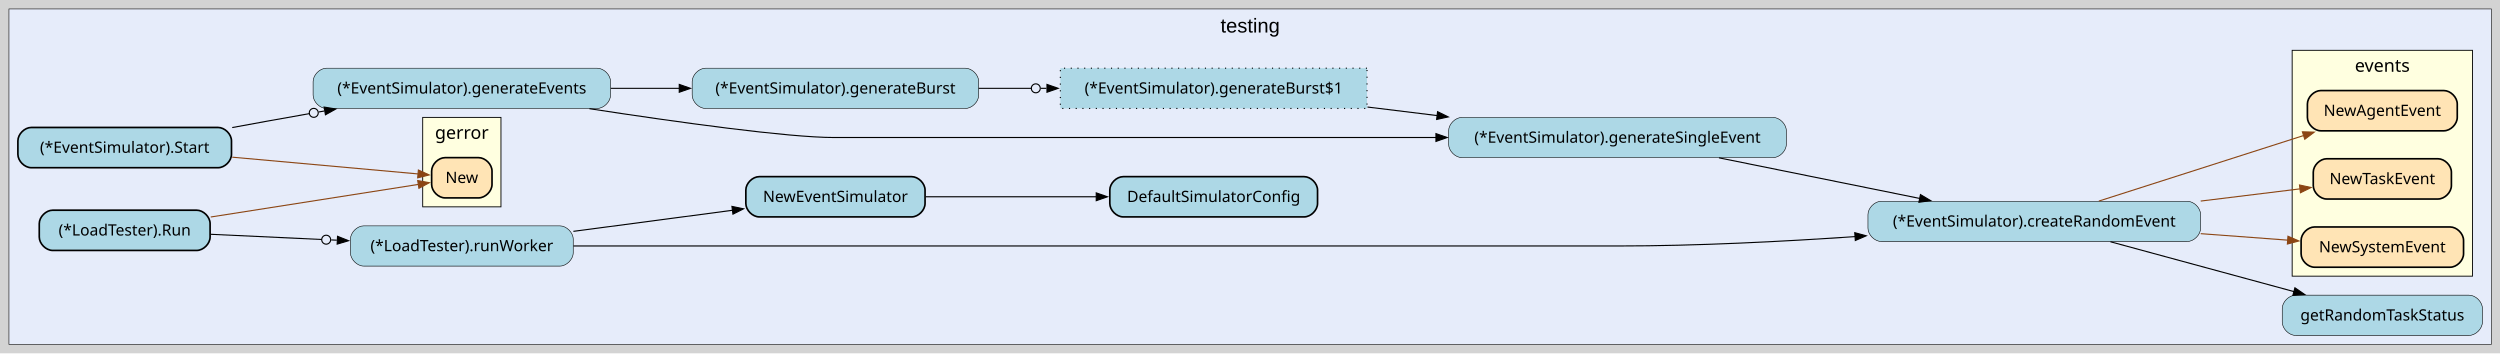
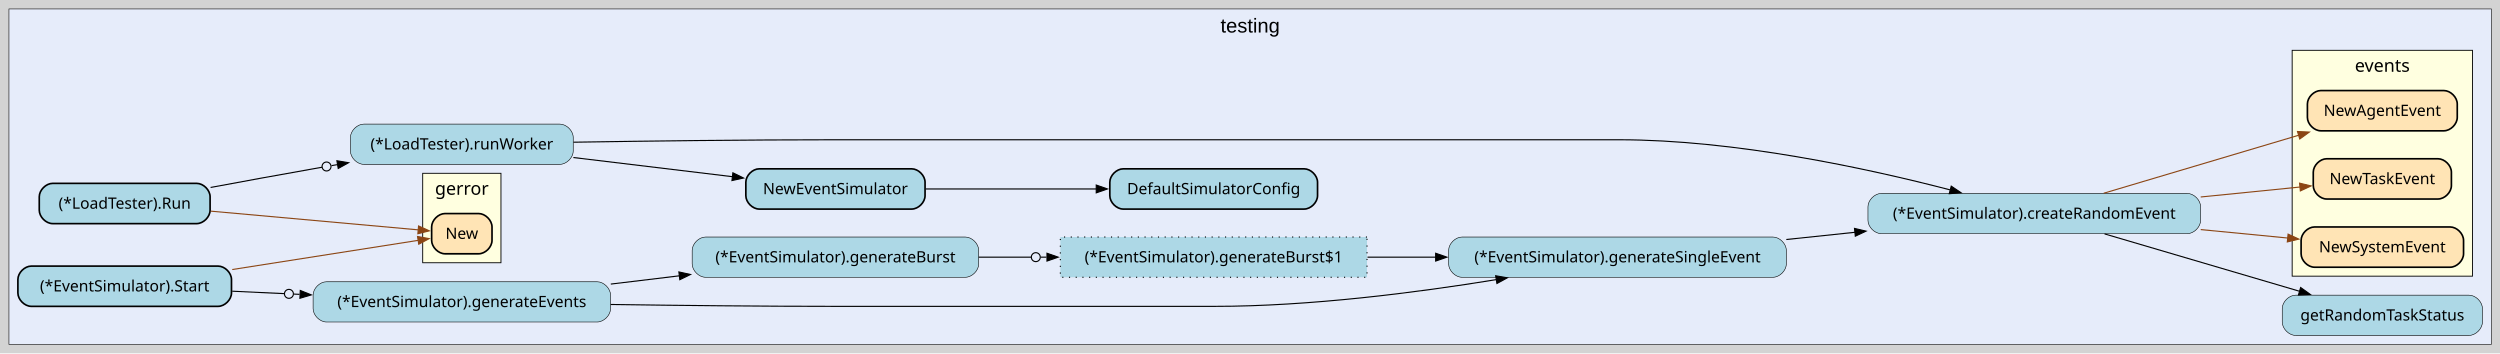
<svg xmlns="http://www.w3.org/2000/svg" xmlns:xlink="http://www.w3.org/1999/xlink" width="2236pt" height="316pt" viewBox="0.00 0.00 2236.00 316.00">
  <g id="graph0" class="graph" transform="scale(1 1) rotate(0) translate(0 316)">
    <polygon fill="lightgray" stroke="none" points="0,0 0,-316 2236.28,-316 2236.28,0 0,0" />
    <g id="clust1" class="cluster">
      <polygon fill="#e6ecfa" stroke="black" stroke-width="0.5" points="8,-8 8,-308 2228.28,-308 2228.28,-8 8,-8" />
      <text xml:space="preserve" text-anchor="middle" x="1118.14" y="-286.9" font-family="Arial" font-size="18.00">testing</text>
    </g>
    <g id="clust2" class="cluster">
      <g id="a_clust2">
        <a xlink:href="/?f=github.com/guild-framework/guild-core/pkg/events" xlink:title="package: github.com/guild-framework/guild-core/pkg/events">
          <polygon fill="lightyellow" stroke="black" stroke-width="0.8" points="2050.11,-69 2050.11,-271 2211.4,-271 2211.4,-69 2050.11,-69" />
          <text xml:space="preserve" text-anchor="middle" x="2130.76" y="-251.8" font-family="Tahoma bold" font-size="16.00">events</text>
        </a>
      </g>
    </g>
    <g id="clust3" class="cluster">
      <g id="a_clust3">
        <a xlink:href="/?f=github.com/guild-framework/guild-core/pkg/gerror" xlink:title="package: github.com/guild-framework/guild-core/pkg/gerror">
-           <polygon fill="lightyellow" stroke="black" stroke-width="0.8" points="378.06,-131 378.06,-211 448.06,-211 448.06,-131 378.06,-131" />
-           <text xml:space="preserve" text-anchor="middle" x="413.06" y="-191.8" font-family="Tahoma bold" font-size="16.00">gerror</text>
+           <polygon fill="lightyellow" stroke="black" stroke-width="0.8" points="378.06,-81 378.06,-161 448.06,-161 448.06,-81 378.06,-81" />
+           <text xml:space="preserve" text-anchor="middle" x="413.06" y="-141.8" font-family="Tahoma bold" font-size="16.00">gerror</text>
        </a>
      </g>
    </g>
    <g id="node1" class="node">
      <g id="a_node1">
-         <a xlink:title="(*github.com/guild-framework/guild-core/pkg/eventbus/testing.EventSimulator).createRandomEvent | defined in simulator.go:168&#10;at simulator.go:187: calling [github.com/guild-framework/guild-core/pkg/events.NewAgentEvent]&#10;at simulator.go:178: calling [github.com/guild-framework/guild-core/pkg/eventbus/testing.getRandomTaskStatus]&#10;at simulator.go:193: calling [github.com/guild-framework/guild-core/pkg/events.NewSystemEvent]&#10;at simulator.go:180: calling [github.com/guild-framework/guild-core/pkg/events.NewTaskEvent]">
-           <path fill="lightblue" stroke="black" stroke-width="0.5" d="M1956.24,-136C1956.24,-136 1682.7,-136 1682.7,-136 1676.7,-136 1670.7,-130 1670.7,-124 1670.7,-124 1670.7,-112 1670.7,-112 1670.7,-106 1676.7,-100 1682.7,-100 1682.7,-100 1956.24,-100 1956.24,-100 1962.24,-100 1968.24,-106 1968.24,-112 1968.24,-112 1968.24,-124 1968.24,-124 1968.24,-130 1962.24,-136 1956.24,-136" />
-           <text xml:space="preserve" text-anchor="middle" x="1819.47" y="-113.33" font-family="Verdana" font-size="14.00">(*EventSimulator).createRandomEvent</text>
+         <a xlink:title="github.com/guild-framework/guild-core/pkg/eventbus/testing.NewEventSimulator | defined in simulator.go:75&#10;at simulator.go:77: calling [github.com/guild-framework/guild-core/pkg/eventbus/testing.DefaultSimulatorConfig]">
+           <path fill="lightblue" stroke="black" stroke-width="1.5" d="M815.37,-165C815.37,-165 679.08,-165 679.08,-165 673.08,-165 667.08,-159 667.08,-153 667.08,-153 667.08,-141 667.08,-141 667.08,-135 673.08,-129 679.08,-129 679.08,-129 815.37,-129 815.37,-129 821.37,-129 827.37,-135 827.37,-141 827.37,-141 827.37,-153 827.37,-153 827.37,-159 821.37,-165 815.37,-165" />
+           <text xml:space="preserve" text-anchor="middle" x="747.22" y="-142.32" font-family="Verdana" font-size="14.00">NewEventSimulator</text>
        </a>
      </g>
    </g>
    <g id="node2" class="node">
      <g id="a_node2">
+         <a xlink:title="github.com/guild-framework/guild-core/pkg/eventbus/testing.DefaultSimulatorConfig | defined in simulator.go:51">
+           <path fill="lightblue" stroke="black" stroke-width="1.5" d="M1166.41,-165C1166.41,-165 1004.62,-165 1004.62,-165 998.62,-165 992.62,-159 992.62,-153 992.62,-153 992.62,-141 992.62,-141 992.62,-135 998.62,-129 1004.62,-129 1004.62,-129 1166.41,-129 1166.41,-129 1172.41,-129 1178.41,-135 1178.41,-141 1178.41,-141 1178.41,-153 1178.41,-153 1178.41,-159 1172.41,-165 1166.41,-165" />
+           <text xml:space="preserve" text-anchor="middle" x="1085.51" y="-142.32" font-family="Verdana" font-size="14.00">DefaultSimulatorConfig</text>
+         </a>
+       </g>
+     </g>
+     <g id="edge12" class="edge">
+       <g id="a_edge12">
+         <a xlink:title="at simulator.go:77: calling [github.com/guild-framework/guild-core/pkg/eventbus/testing.DefaultSimulatorConfig]">
+           <path fill="none" stroke="black" d="M827.92,-147C873.6,-147 931.45,-147 980.66,-147" />
+           <polygon fill="black" stroke="black" points="980.48,-150.5 990.48,-147 980.48,-143.5 980.48,-150.5" />
+         </a>
+       </g>
+     </g>
+     <g id="node3" class="node">
+       <g id="a_node3">
+         <a xlink:title="(*github.com/guild-framework/guild-core/pkg/eventbus/testing.LoadTester).runWorker | defined in simulator.go:263&#10;at simulator.go:266: calling [github.com/guild-framework/guild-core/pkg/eventbus/testing.NewEventSimulator]&#10;at simulator.go:273: calling [(*github.com/guild-framework/guild-core/pkg/eventbus/testing.EventSimulator).createRandomEvent]">
+           <path fill="lightblue" stroke="black" stroke-width="0.5" d="M500.7,-205C500.7,-205 325.41,-205 325.41,-205 319.41,-205 313.41,-199 313.41,-193 313.41,-193 313.41,-181 313.41,-181 313.41,-175 319.41,-169 325.41,-169 325.41,-169 500.7,-169 500.7,-169 506.7,-169 512.7,-175 512.7,-181 512.7,-181 512.7,-193 512.7,-193 512.7,-199 506.7,-205 500.7,-205" />
+           <text xml:space="preserve" text-anchor="middle" x="413.06" y="-182.32" font-family="Verdana" font-size="14.00">(*LoadTester).runWorker</text>
+         </a>
+       </g>
+     </g>
+     <g id="edge1" class="edge">
+       <g id="a_edge1">
+         <a xlink:title="at simulator.go:266: calling [github.com/guild-framework/guild-core/pkg/eventbus/testing.NewEventSimulator]">
+           <path fill="none" stroke="black" d="M512.82,-175.11C557.95,-169.67 611.05,-163.28 655.2,-157.96" />
+           <polygon fill="black" stroke="black" points="655.5,-161.45 665.01,-156.78 654.66,-154.5 655.5,-161.45" />
+         </a>
+       </g>
+     </g>
+     <g id="node4" class="node">
+       <g id="a_node4">
+         <a xlink:title="(*github.com/guild-framework/guild-core/pkg/eventbus/testing.EventSimulator).createRandomEvent | defined in simulator.go:168&#10;at simulator.go:187: calling [github.com/guild-framework/guild-core/pkg/events.NewAgentEvent]&#10;at simulator.go:193: calling [github.com/guild-framework/guild-core/pkg/events.NewSystemEvent]&#10;at simulator.go:178: calling [github.com/guild-framework/guild-core/pkg/eventbus/testing.getRandomTaskStatus]&#10;at simulator.go:180: calling [github.com/guild-framework/guild-core/pkg/events.NewTaskEvent]">
+           <path fill="lightblue" stroke="black" stroke-width="0.5" d="M1956.24,-143C1956.24,-143 1682.7,-143 1682.7,-143 1676.7,-143 1670.7,-137 1670.7,-131 1670.7,-131 1670.7,-119 1670.7,-119 1670.7,-113 1676.7,-107 1682.7,-107 1682.7,-107 1956.24,-107 1956.24,-107 1962.24,-107 1968.24,-113 1968.24,-119 1968.24,-119 1968.24,-131 1968.24,-131 1968.24,-137 1962.24,-143 1956.24,-143" />
+           <text xml:space="preserve" text-anchor="middle" x="1819.47" y="-120.33" font-family="Verdana" font-size="14.00">(*EventSimulator).createRandomEvent</text>
+         </a>
+       </g>
+     </g>
+     <g id="edge9" class="edge">
+       <g id="a_edge9">
+         <a xlink:title="at simulator.go:273: calling [(*github.com/guild-framework/guild-core/pkg/eventbus/testing.EventSimulator).createRandomEvent]">
+           <path fill="none" stroke="black" d="M512.89,-188.81C578.95,-189.87 667.79,-191 746.22,-191 746.22,-191 746.22,-191 1447.68,-191 1551.85,-191 1669.98,-165.44 1744.34,-146.13" />
+           <polygon fill="black" stroke="black" points="1745.19,-149.52 1753.97,-143.59 1743.41,-142.75 1745.19,-149.52" />
+         </a>
+       </g>
+     </g>
+     <g id="node5" class="node">
+       <g id="a_node5">
        <a xlink:title="github.com/guild-framework/guild-core/pkg/eventbus/testing.getRandomTaskStatus | defined in simulator.go:198">
          <path fill="lightblue" stroke="black" stroke-width="0.5" d="M2208.28,-52C2208.28,-52 2053.24,-52 2053.24,-52 2047.24,-52 2041.24,-46 2041.24,-40 2041.24,-40 2041.24,-28 2041.24,-28 2041.24,-22 2047.24,-16 2053.24,-16 2053.24,-16 2208.28,-16 2208.28,-16 2214.28,-16 2220.28,-22 2220.28,-28 2220.28,-28 2220.28,-40 2220.28,-40 2220.28,-46 2214.28,-52 2208.28,-52" />
          <text xml:space="preserve" text-anchor="middle" x="2130.76" y="-29.32" font-family="Verdana" font-size="14.00">getRandomTaskStatus</text>
        </a>
      </g>
    </g>
-     <g id="edge12" class="edge">
-       <g id="a_edge12">
+     <g id="edge5" class="edge">
+       <g id="a_edge5">
        <a xlink:title="at simulator.go:178: calling [github.com/guild-framework/guild-core/pkg/eventbus/testing.getRandomTaskStatus]">
-           <path fill="none" stroke="black" d="M1887.58,-99.77C1935.91,-86.65 2001.25,-68.9 2051.88,-55.15" />
-           <polygon fill="black" stroke="black" points="2052.59,-58.59 2061.32,-52.59 2050.75,-51.83 2052.59,-58.59" />
+           <path fill="none" stroke="black" d="M1882.32,-106.8C1932.6,-92.01 2003.64,-71.11 2056.72,-55.49" />
+           <polygon fill="black" stroke="black" points="2057.7,-58.85 2066.3,-52.67 2055.72,-52.13 2057.7,-58.85" />
        </a>
      </g>
    </g>
    <g id="node12" class="node">
      <g id="a_node12">
        <a xlink:title="github.com/guild-framework/guild-core/pkg/events.NewTaskEvent | defined in specialized.go:22">
          <path fill="moccasin" stroke="black" stroke-width="1.5" d="M2180.53,-174C2180.53,-174 2080.99,-174 2080.99,-174 2074.99,-174 2068.99,-168 2068.99,-162 2068.99,-162 2068.99,-150 2068.99,-150 2068.99,-144 2074.99,-138 2080.99,-138 2080.99,-138 2180.53,-138 2180.53,-138 2186.53,-138 2192.53,-144 2192.53,-150 2192.53,-150 2192.53,-162 2192.53,-162 2192.53,-168 2186.53,-174 2180.53,-174" />
          <text xml:space="preserve" text-anchor="middle" x="2130.76" y="-151.32" font-family="Verdana" font-size="14.00">NewTaskEvent</text>
        </a>
      </g>
    </g>
-     <g id="edge16" class="edge">
-       <g id="a_edge16">
+     <g id="edge6" class="edge">
+       <g id="a_edge6">
        <a xlink:title="at simulator.go:180: calling [github.com/guild-framework/guild-core/pkg/events.NewTaskEvent]">
-           <path fill="none" stroke="saddlebrown" d="M1968.32,-136.17C1999.31,-139.97 2030.65,-143.82 2057.38,-147.11" />
-           <polygon fill="saddlebrown" stroke="saddlebrown" points="2056.68,-150.55 2067.03,-148.29 2057.54,-143.6 2056.68,-150.55" />
+           <path fill="none" stroke="saddlebrown" d="M1968.32,-139.82C1999.31,-142.92 2030.65,-146.07 2057.38,-148.75" />
+           <polygon fill="saddlebrown" stroke="saddlebrown" points="2056.73,-152.2 2067.03,-149.71 2057.43,-145.23 2056.73,-152.2" />
        </a>
      </g>
    </g>
    <g id="node13" class="node">
      <g id="a_node13">
        <a xlink:title="github.com/guild-framework/guild-core/pkg/events.NewAgentEvent | defined in specialized.go:59">
          <path fill="moccasin" stroke="black" stroke-width="1.5" d="M2185.78,-235C2185.78,-235 2075.74,-235 2075.74,-235 2069.74,-235 2063.74,-229 2063.74,-223 2063.74,-223 2063.74,-211 2063.74,-211 2063.74,-205 2069.74,-199 2075.74,-199 2075.74,-199 2185.78,-199 2185.78,-199 2191.78,-199 2197.78,-205 2197.78,-211 2197.78,-211 2197.78,-223 2197.78,-223 2197.78,-229 2191.78,-235 2185.78,-235" />
          <text xml:space="preserve" text-anchor="middle" x="2130.76" y="-212.32" font-family="Verdana" font-size="14.00">NewAgentEvent</text>
        </a>
      </g>
    </g>
-     <g id="edge3" class="edge">
-       <g id="a_edge3">
+     <g id="edge2" class="edge">
+       <g id="a_edge2">
        <a xlink:title="at simulator.go:187: calling [github.com/guild-framework/guild-core/pkg/events.NewAgentEvent]">
-           <path fill="none" stroke="saddlebrown" d="M1877.2,-136.16C1928.86,-152.7 2005.3,-177.16 2060.54,-194.84" />
-           <polygon fill="saddlebrown" stroke="saddlebrown" points="2059.26,-198.11 2069.85,-197.82 2061.39,-191.44 2059.26,-198.11" />
+           <path fill="none" stroke="saddlebrown" d="M1881.58,-143.18C1931.73,-158.09 2002.9,-179.27 2056.18,-195.11" />
+           <polygon fill="saddlebrown" stroke="saddlebrown" points="2054.89,-198.38 2065.47,-197.88 2056.89,-191.67 2054.89,-198.38" />
        </a>
      </g>
    </g>
    <g id="node14" class="node">
      <g id="a_node14">
        <a xlink:title="github.com/guild-framework/guild-core/pkg/events.NewSystemEvent | defined in specialized.go:95">
          <path fill="moccasin" stroke="black" stroke-width="1.5" d="M2191.4,-113C2191.4,-113 2070.11,-113 2070.11,-113 2064.11,-113 2058.11,-107 2058.11,-101 2058.11,-101 2058.11,-89 2058.11,-89 2058.11,-83 2064.11,-77 2070.11,-77 2070.11,-77 2191.4,-77 2191.4,-77 2197.4,-77 2203.4,-83 2203.4,-89 2203.4,-89 2203.4,-101 2203.4,-101 2203.4,-107 2197.4,-113 2191.4,-113" />
          <text xml:space="preserve" text-anchor="middle" x="2130.76" y="-90.33" font-family="Verdana" font-size="14.00">NewSystemEvent</text>
        </a>
      </g>
    </g>
-     <g id="edge13" class="edge">
-       <g id="a_edge13">
+     <g id="edge3" class="edge">
+       <g id="a_edge3">
        <a xlink:title="at simulator.go:193: calling [github.com/guild-framework/guild-core/pkg/events.NewSystemEvent]">
-           <path fill="none" stroke="saddlebrown" d="M1968.32,-107.01C1995.14,-105.01 2022.22,-103 2046.35,-101.2" />
-           <polygon fill="saddlebrown" stroke="saddlebrown" points="2046.36,-104.71 2056.07,-100.48 2045.84,-97.73 2046.36,-104.71" />
-         </a>
-       </g>
-     </g>
-     <g id="node3" class="node">
-       <g id="a_node3">
-         <a xlink:title="(*github.com/guild-framework/guild-core/pkg/eventbus/testing.EventSimulator).generateSingleEvent | defined in simulator.go:142&#10;at simulator.go:143: calling [(*github.com/guild-framework/guild-core/pkg/eventbus/testing.EventSimulator).createRandomEvent]">
-           <path fill="lightblue" stroke="black" stroke-width="0.5" d="M1585.7,-211C1585.7,-211 1307.66,-211 1307.66,-211 1301.66,-211 1295.66,-205 1295.66,-199 1295.66,-199 1295.66,-187 1295.66,-187 1295.66,-181 1301.66,-175 1307.66,-175 1307.66,-175 1585.7,-175 1585.7,-175 1591.7,-175 1597.7,-181 1597.7,-187 1597.7,-187 1597.7,-199 1597.7,-199 1597.7,-205 1591.7,-211 1585.7,-211" />
-           <text xml:space="preserve" text-anchor="middle" x="1446.68" y="-188.32" font-family="Verdana" font-size="14.00">(*EventSimulator).generateSingleEvent</text>
-         </a>
-       </g>
-     </g>
-     <g id="edge1" class="edge">
-       <g id="a_edge1">
-         <a xlink:title="at simulator.go:143: calling [(*github.com/guild-framework/guild-core/pkg/eventbus/testing.EventSimulator).createRandomEvent]">
-           <path fill="none" stroke="black" d="M1537.44,-174.84C1591.69,-163.87 1660.99,-149.85 1717.19,-138.48" />
-           <polygon fill="black" stroke="black" points="1717.66,-141.96 1726.77,-136.55 1716.27,-135.1 1717.66,-141.96" />
-         </a>
-       </g>
-     </g>
-     <g id="node4" class="node">
-       <g id="a_node4">
-         <a xlink:title="(*github.com/guild-framework/guild-core/pkg/eventbus/testing.EventSimulator).generateBurst$1 | defined in simulator.go:158&#10;at simulator.go:160: calling [(*github.com/guild-framework/guild-core/pkg/eventbus/testing.EventSimulator).generateSingleEvent]">
-           <polygon fill="lightblue" stroke="black" stroke-dasharray="1,5" points="1222.66,-255 948.37,-255 948.37,-219 1222.66,-219 1222.66,-255" />
-           <text xml:space="preserve" text-anchor="middle" x="1085.51" y="-232.32" font-family="Verdana" font-size="14.00">(*EventSimulator).generateBurst$1</text>
-         </a>
-       </g>
-     </g>
-     <g id="edge9" class="edge">
-       <g id="a_edge9">
-         <a xlink:title="at simulator.go:160: calling [(*github.com/guild-framework/guild-core/pkg/eventbus/testing.EventSimulator).generateSingleEvent]">
-           <path fill="none" stroke="black" d="M1223.07,-220.27C1243.5,-217.77 1264.71,-215.17 1285.57,-212.61" />
-           <polygon fill="black" stroke="black" points="1285.78,-216.12 1295.28,-211.43 1284.93,-209.17 1285.78,-216.12" />
-         </a>
-       </g>
-     </g>
-     <g id="node5" class="node">
-       <g id="a_node5">
-         <a xlink:title="github.com/guild-framework/guild-core/pkg/eventbus/testing.NewEventSimulator | defined in simulator.go:75&#10;at simulator.go:77: calling [github.com/guild-framework/guild-core/pkg/eventbus/testing.DefaultSimulatorConfig]">
-           <path fill="lightblue" stroke="black" stroke-width="1.5" d="M815.37,-158C815.37,-158 679.08,-158 679.08,-158 673.08,-158 667.08,-152 667.08,-146 667.08,-146 667.08,-134 667.08,-134 667.08,-128 673.08,-122 679.08,-122 679.08,-122 815.37,-122 815.37,-122 821.37,-122 827.37,-128 827.37,-134 827.37,-134 827.37,-146 827.37,-146 827.37,-152 821.37,-158 815.37,-158" />
-           <text xml:space="preserve" text-anchor="middle" x="747.22" y="-135.32" font-family="Verdana" font-size="14.00">NewEventSimulator</text>
+           <path fill="none" stroke="saddlebrown" d="M1968.32,-110.66C1995.14,-108.06 2022.22,-105.43 2046.35,-103.09" />
+           <polygon fill="saddlebrown" stroke="saddlebrown" points="2046.46,-106.6 2056.07,-102.15 2045.78,-99.63 2046.46,-106.6" />
        </a>
      </g>
    </g>
    <g id="node6" class="node">
      <g id="a_node6">
-         <a xlink:title="github.com/guild-framework/guild-core/pkg/eventbus/testing.DefaultSimulatorConfig | defined in simulator.go:51">
-           <path fill="lightblue" stroke="black" stroke-width="1.5" d="M1166.41,-158C1166.41,-158 1004.62,-158 1004.62,-158 998.62,-158 992.62,-152 992.62,-146 992.62,-146 992.62,-134 992.62,-134 992.62,-128 998.62,-122 1004.62,-122 1004.62,-122 1166.41,-122 1166.41,-122 1172.41,-122 1178.41,-128 1178.41,-134 1178.41,-134 1178.41,-146 1178.41,-146 1178.41,-152 1172.41,-158 1166.41,-158" />
-           <text xml:space="preserve" text-anchor="middle" x="1085.51" y="-135.32" font-family="Verdana" font-size="14.00">DefaultSimulatorConfig</text>
+         <a xlink:title="(*github.com/guild-framework/guild-core/pkg/eventbus/testing.EventSimulator).Start | defined in simulator.go:91&#10;at simulator.go:97: calling [(*github.com/guild-framework/guild-core/pkg/eventbus/testing.EventSimulator).generateEvents]&#10;at simulator.go:93: calling [github.com/guild-framework/guild-core/pkg/gerror.New]">
+           <path fill="lightblue" stroke="black" stroke-width="1.5" d="M195.04,-78C195.04,-78 28,-78 28,-78 22,-78 16,-72 16,-66 16,-66 16,-54 16,-54 16,-48 22,-42 28,-42 28,-42 195.04,-42 195.04,-42 201.04,-42 207.04,-48 207.04,-54 207.04,-54 207.04,-66 207.04,-66 207.04,-72 201.04,-78 195.04,-78" />
+           <text xml:space="preserve" text-anchor="middle" x="111.52" y="-55.33" font-family="Verdana" font-size="14.00">(*EventSimulator).Start</text>
+         </a>
+       </g>
+     </g>
+     <g id="node10" class="node">
+       <g id="a_node10">
+         <a xlink:title="(*github.com/guild-framework/guild-core/pkg/eventbus/testing.EventSimulator).generateEvents | defined in simulator.go:118&#10;at simulator.go:133: calling [(*github.com/guild-framework/guild-core/pkg/eventbus/testing.EventSimulator).generateBurst]&#10;at simulator.go:135: calling [(*github.com/guild-framework/guild-core/pkg/eventbus/testing.EventSimulator).generateSingleEvent]">
+           <path fill="lightblue" stroke="black" stroke-width="0.5" d="M534.08,-64C534.08,-64 292.04,-64 292.04,-64 286.04,-64 280.04,-58 280.04,-52 280.04,-52 280.04,-40 280.04,-40 280.04,-34 286.04,-28 292.04,-28 292.04,-28 534.08,-28 534.08,-28 540.08,-28 546.08,-34 546.08,-40 546.08,-40 546.08,-52 546.08,-52 546.08,-58 540.08,-64 534.08,-64" />
+           <text xml:space="preserve" text-anchor="middle" x="413.06" y="-41.33" font-family="Verdana" font-size="14.00">(*EventSimulator).generateEvents</text>
        </a>
      </g>
    </g>
    <g id="edge4" class="edge">
      <g id="a_edge4">
-         <a xlink:title="at simulator.go:77: calling [github.com/guild-framework/guild-core/pkg/eventbus/testing.DefaultSimulatorConfig]">
-           <path fill="none" stroke="black" d="M827.92,-140C873.6,-140 931.45,-140 980.66,-140" />
-           <polygon fill="black" stroke="black" points="980.48,-143.5 990.48,-140 980.48,-136.5 980.48,-143.5" />
-         </a>
-       </g>
-     </g>
-     <g id="node7" class="node">
-       <g id="a_node7">
-         <a xlink:title="(*github.com/guild-framework/guild-core/pkg/eventbus/testing.LoadTester).runWorker | defined in simulator.go:263&#10;at simulator.go:273: calling [(*github.com/guild-framework/guild-core/pkg/eventbus/testing.EventSimulator).createRandomEvent]&#10;at simulator.go:266: calling [github.com/guild-framework/guild-core/pkg/eventbus/testing.NewEventSimulator]">
-           <path fill="lightblue" stroke="black" stroke-width="0.5" d="M500.7,-114C500.7,-114 325.41,-114 325.41,-114 319.41,-114 313.41,-108 313.41,-102 313.41,-102 313.41,-90 313.41,-90 313.41,-84 319.41,-78 325.41,-78 325.41,-78 500.7,-78 500.7,-78 506.7,-78 512.7,-84 512.7,-90 512.7,-90 512.7,-102 512.7,-102 512.7,-108 506.7,-114 500.7,-114" />
-           <text xml:space="preserve" text-anchor="middle" x="413.06" y="-91.33" font-family="Verdana" font-size="14.00">(*LoadTester).runWorker</text>
-         </a>
-       </g>
-     </g>
-     <g id="edge10" class="edge">
-       <g id="a_edge10">
-         <a xlink:title="at simulator.go:273: calling [(*github.com/guild-framework/guild-core/pkg/eventbus/testing.EventSimulator).createRandomEvent]">
-           <path fill="none" stroke="black" d="M512.89,-96C578.95,-96 667.8,-96 746.22,-96 746.22,-96 746.22,-96 1447.68,-96 1517.17,-96 1593.87,-99.9 1659.38,-104.41" />
-           <polygon fill="black" stroke="black" points="1658.91,-107.89 1669.13,-105.1 1659.4,-100.91 1658.91,-107.89" />
-         </a>
-       </g>
-     </g>
-     <g id="edge14" class="edge">
-       <g id="a_edge14">
-         <a xlink:title="at simulator.go:266: calling [github.com/guild-framework/guild-core/pkg/eventbus/testing.NewEventSimulator]">
-           <path fill="none" stroke="black" d="M512.82,-109.08C557.95,-115.06 611.05,-122.09 655.2,-127.94" />
-           <polygon fill="black" stroke="black" points="654.64,-131.4 665.01,-129.24 655.56,-124.46 654.64,-131.4" />
-         </a>
-       </g>
-     </g>
-     <g id="node8" class="node">
-       <g id="a_node8">
-         <a xlink:title="(*github.com/guild-framework/guild-core/pkg/eventbus/testing.LoadTester).Run | defined in simulator.go:232&#10;at simulator.go:245: calling [(*github.com/guild-framework/guild-core/pkg/eventbus/testing.LoadTester).runWorker]&#10;at simulator.go:234: calling [github.com/guild-framework/guild-core/pkg/gerror.New]">
-           <path fill="lightblue" stroke="black" stroke-width="1.5" d="M175.91,-128C175.91,-128 47.12,-128 47.12,-128 41.12,-128 35.12,-122 35.12,-116 35.12,-116 35.12,-104 35.12,-104 35.12,-98 41.12,-92 47.12,-92 47.12,-92 175.91,-92 175.91,-92 181.91,-92 187.91,-98 187.91,-104 187.91,-104 187.91,-116 187.91,-116 187.91,-122 181.91,-128 175.91,-128" />
-           <text xml:space="preserve" text-anchor="middle" x="111.52" y="-105.33" font-family="Verdana" font-size="14.00">(*LoadTester).Run</text>
-         </a>
-       </g>
-     </g>
-     <g id="edge5" class="edge">
-       <g id="a_edge5">
-         <a xlink:title="at simulator.go:245: calling [(*github.com/guild-framework/guild-core/pkg/eventbus/testing.LoadTester).runWorker]">
-           <path fill="none" stroke="black" d="M188.49,-106.45C218.67,-105.04 254.18,-103.38 287.9,-101.8" />
-           <polygon fill="black" stroke="black" points="301.89,-104.65 311.71,-100.69 301.56,-97.66 301.89,-104.65" />
-           <polyline fill="none" stroke="black" points="301.22,-101.18 296.23,-101.41" />
-           <ellipse fill="none" stroke="black" cx="291.74" cy="-101.62" rx="4" ry="4" />
+         <a xlink:title="at simulator.go:97: calling [(*github.com/guild-framework/guild-core/pkg/eventbus/testing.EventSimulator).generateEvents]">
+           <path fill="none" stroke="black" d="M207.71,-55.55C222.68,-54.85 238.5,-54.11 254.44,-53.37" />
+           <polygon fill="black" stroke="black" points="268.57,-56.21 278.4,-52.25 268.24,-49.22 268.57,-56.21" />
+           <polyline fill="none" stroke="black" points="267.91,-52.74 262.91,-52.97" />
+           <ellipse fill="none" stroke="black" cx="258.42" cy="-53.18" rx="4" ry="4" />
        </a>
      </g>
    </g>
    <g id="node15" class="node">
      <g id="a_node15">
        <a xlink:title="github.com/guild-framework/guild-core/pkg/gerror.New | defined in errors.go:190">
-           <path fill="moccasin" stroke="black" stroke-width="1.5" d="M428.06,-175C428.06,-175 398.06,-175 398.06,-175 392.06,-175 386.06,-169 386.06,-163 386.06,-163 386.06,-151 386.06,-151 386.06,-145 392.06,-139 398.06,-139 398.06,-139 428.06,-139 428.06,-139 434.06,-139 440.06,-145 440.06,-151 440.06,-151 440.06,-163 440.06,-163 440.06,-169 434.06,-175 428.06,-175" />
-           <text xml:space="preserve" text-anchor="middle" x="413.06" y="-152.32" font-family="Verdana" font-size="14.00">New</text>
+           <path fill="moccasin" stroke="black" stroke-width="1.5" d="M428.06,-125C428.06,-125 398.06,-125 398.06,-125 392.06,-125 386.06,-119 386.06,-113 386.06,-113 386.06,-101 386.06,-101 386.06,-95 392.06,-89 398.06,-89 398.06,-89 428.06,-89 428.06,-89 434.06,-89 440.06,-95 440.06,-101 440.06,-101 440.06,-113 440.06,-113 440.06,-119 434.06,-125 428.06,-125" />
+           <text xml:space="preserve" text-anchor="middle" x="413.06" y="-102.33" font-family="Verdana" font-size="14.00">New</text>
+         </a>
+       </g>
+     </g>
+     <g id="edge10" class="edge">
+       <g id="a_edge10">
+         <a xlink:title="at simulator.go:93: calling [github.com/guild-framework/guild-core/pkg/gerror.New]">
+           <path fill="none" stroke="saddlebrown" d="M207.71,-74.94C264.11,-83.79 332.49,-94.51 374.11,-101.04" />
+           <polygon fill="saddlebrown" stroke="saddlebrown" points="373.44,-104.48 383.86,-102.58 374.53,-97.57 373.44,-104.48" />
+         </a>
+       </g>
+     </g>
+     <g id="node7" class="node">
+       <g id="a_node7">
+         <a xlink:title="(*github.com/guild-framework/guild-core/pkg/eventbus/testing.EventSimulator).generateSingleEvent | defined in simulator.go:142&#10;at simulator.go:143: calling [(*github.com/guild-framework/guild-core/pkg/eventbus/testing.EventSimulator).createRandomEvent]">
+           <path fill="lightblue" stroke="black" stroke-width="0.5" d="M1585.7,-104C1585.7,-104 1307.66,-104 1307.66,-104 1301.66,-104 1295.66,-98 1295.66,-92 1295.66,-92 1295.66,-80 1295.66,-80 1295.66,-74 1301.66,-68 1307.66,-68 1307.66,-68 1585.7,-68 1585.7,-68 1591.7,-68 1597.7,-74 1597.7,-80 1597.7,-80 1597.7,-92 1597.7,-92 1597.7,-98 1591.7,-104 1585.7,-104" />
+           <text xml:space="preserve" text-anchor="middle" x="1446.68" y="-81.33" font-family="Verdana" font-size="14.00">(*EventSimulator).generateSingleEvent</text>
+         </a>
+       </g>
+     </g>
+     <g id="edge13" class="edge">
+       <g id="a_edge13">
+         <a xlink:title="at simulator.go:143: calling [(*github.com/guild-framework/guild-core/pkg/eventbus/testing.EventSimulator).createRandomEvent]">
+           <path fill="none" stroke="black" d="M1597.69,-101.78C1617.95,-103.91 1638.78,-106.1 1659.19,-108.25" />
+           <polygon fill="black" stroke="black" points="1658.66,-111.71 1668.97,-109.28 1659.39,-104.75 1658.66,-111.71" />
+         </a>
+       </g>
+     </g>
+     <g id="node8" class="node">
+       <g id="a_node8">
+         <a xlink:title="(*github.com/guild-framework/guild-core/pkg/eventbus/testing.EventSimulator).generateBurst$1 | defined in simulator.go:158&#10;at simulator.go:160: calling [(*github.com/guild-framework/guild-core/pkg/eventbus/testing.EventSimulator).generateSingleEvent]">
+           <polygon fill="lightblue" stroke="black" stroke-dasharray="1,5" points="1222.66,-104 948.37,-104 948.37,-68 1222.66,-68 1222.66,-104" />
+           <text xml:space="preserve" text-anchor="middle" x="1085.51" y="-81.33" font-family="Verdana" font-size="14.00">(*EventSimulator).generateBurst$1</text>
+         </a>
+       </g>
+     </g>
+     <g id="edge14" class="edge">
+       <g id="a_edge14">
+         <a xlink:title="at simulator.go:160: calling [(*github.com/guild-framework/guild-core/pkg/eventbus/testing.EventSimulator).generateSingleEvent]">
+           <path fill="none" stroke="black" d="M1223.07,-86C1243.07,-86 1263.82,-86 1284.26,-86" />
+           <polygon fill="black" stroke="black" points="1284.06,-89.5 1294.06,-86 1284.06,-82.5 1284.06,-89.5" />
+         </a>
+       </g>
+     </g>
+     <g id="node9" class="node">
+       <g id="a_node9">
+         <a xlink:title="(*github.com/guild-framework/guild-core/pkg/eventbus/testing.EventSimulator).generateBurst | defined in simulator.go:153&#10;at simulator.go:158: calling [(*github.com/guild-framework/guild-core/pkg/eventbus/testing.EventSimulator).generateBurst$1]">
+           <path fill="lightblue" stroke="black" stroke-width="0.5" d="M863.37,-104C863.37,-104 631.08,-104 631.08,-104 625.08,-104 619.08,-98 619.08,-92 619.08,-92 619.08,-80 619.08,-80 619.08,-74 625.08,-68 631.08,-68 631.08,-68 863.37,-68 863.37,-68 869.37,-68 875.37,-74 875.37,-80 875.37,-80 875.37,-92 875.37,-92 875.37,-98 869.37,-104 863.37,-104" />
+           <text xml:space="preserve" text-anchor="middle" x="747.22" y="-81.33" font-family="Verdana" font-size="14.00">(*EventSimulator).generateBurst</text>
+         </a>
+       </g>
+     </g>
+     <g id="edge15" class="edge">
+       <g id="a_edge15">
+         <a xlink:title="at simulator.go:158: calling [(*github.com/guild-framework/guild-core/pkg/eventbus/testing.EventSimulator).generateBurst$1]">
+           <path fill="none" stroke="black" d="M875.36,-86C890.83,-86 906.8,-86 922.68,-86" />
+           <polygon fill="black" stroke="black" points="936.42,-89.5 946.42,-86 936.42,-82.5 936.42,-89.5" />
+           <polyline fill="none" stroke="black" points="935.92,-86 930.92,-86" />
+           <ellipse fill="none" stroke="black" cx="926.42" cy="-86" rx="4" ry="4" />
+         </a>
+       </g>
+     </g>
+     <g id="edge8" class="edge">
+       <g id="a_edge8">
+         <a xlink:title="at simulator.go:135: calling [(*github.com/guild-framework/guild-core/pkg/eventbus/testing.EventSimulator).generateSingleEvent]">
+           <path fill="none" stroke="black" d="M546.2,-43.68C607.1,-42.8 680.34,-42 746.22,-42 746.22,-42 746.22,-42 1086.51,-42 1171.64,-42 1267.27,-54.33 1338.44,-65.93" />
+           <polygon fill="black" stroke="black" points="1337.72,-69.36 1348.16,-67.54 1338.86,-62.45 1337.72,-69.36" />
+         </a>
+       </g>
+     </g>
+     <g id="edge7" class="edge">
+       <g id="a_edge7">
+         <a xlink:title="at simulator.go:133: calling [(*github.com/guild-framework/guild-core/pkg/eventbus/testing.EventSimulator).generateBurst]">
+           <path fill="none" stroke="black" d="M546.29,-61.92C566.52,-64.36 587.45,-66.88 607.8,-69.33" />
+           <polygon fill="black" stroke="black" points="607.19,-72.78 617.54,-70.5 608.03,-65.83 607.19,-72.78" />
+         </a>
+       </g>
+     </g>
+     <g id="node11" class="node">
+       <g id="a_node11">
+         <a xlink:title="(*github.com/guild-framework/guild-core/pkg/eventbus/testing.LoadTester).Run | defined in simulator.go:232&#10;at simulator.go:234: calling [github.com/guild-framework/guild-core/pkg/gerror.New]&#10;at simulator.go:245: calling [(*github.com/guild-framework/guild-core/pkg/eventbus/testing.LoadTester).runWorker]">
+           <path fill="lightblue" stroke="black" stroke-width="1.5" d="M175.91,-152C175.91,-152 47.12,-152 47.12,-152 41.12,-152 35.12,-146 35.12,-140 35.12,-140 35.12,-128 35.12,-128 35.12,-122 41.12,-116 47.12,-116 47.12,-116 175.91,-116 175.91,-116 181.91,-116 187.91,-122 187.91,-128 187.91,-128 187.91,-140 187.91,-140 187.91,-146 181.91,-152 175.91,-152" />
+           <text xml:space="preserve" text-anchor="middle" x="111.52" y="-129.32" font-family="Verdana" font-size="14.00">(*LoadTester).Run</text>
+         </a>
+       </g>
+     </g>
+     <g id="edge16" class="edge">
+       <g id="a_edge16">
+         <a xlink:title="at simulator.go:245: calling [(*github.com/guild-framework/guild-core/pkg/eventbus/testing.LoadTester).runWorker]">
+           <path fill="none" stroke="black" d="M188.36,-148.33C217.06,-153.68 250.04,-159.72 280.04,-165 282.73,-165.47 285.45,-165.95 288.19,-166.43" />
+           <polygon fill="black" stroke="black" points="301.32,-172.23 311.77,-170.48 302.51,-165.33 301.32,-172.23" />
+           <polyline fill="none" stroke="black" points="301.42,-168.7 296.5,-167.85" />
+           <ellipse fill="none" stroke="black" cx="292.06" cy="-167.09" rx="4" ry="4" />
        </a>
      </g>
    </g>
    <g id="edge11" class="edge">
      <g id="a_edge11">
        <a xlink:title="at simulator.go:234: calling [github.com/guild-framework/guild-core/pkg/gerror.New]">
-           <path fill="none" stroke="saddlebrown" d="M188.49,-121.92C247.81,-131.23 327.71,-143.76 374.18,-151.06" />
-           <polygon fill="saddlebrown" stroke="saddlebrown" points="373.6,-154.51 384.02,-152.6 374.69,-147.59 373.6,-154.51" />
-         </a>
-       </g>
-     </g>
-     <g id="node9" class="node">
-       <g id="a_node9">
-         <a xlink:title="(*github.com/guild-framework/guild-core/pkg/eventbus/testing.EventSimulator).generateBurst | defined in simulator.go:153&#10;at simulator.go:158: calling [(*github.com/guild-framework/guild-core/pkg/eventbus/testing.EventSimulator).generateBurst$1]">
-           <path fill="lightblue" stroke="black" stroke-width="0.5" d="M863.37,-255C863.37,-255 631.08,-255 631.08,-255 625.08,-255 619.08,-249 619.08,-243 619.08,-243 619.08,-231 619.08,-231 619.08,-225 625.08,-219 631.08,-219 631.08,-219 863.37,-219 863.37,-219 869.37,-219 875.37,-225 875.37,-231 875.37,-231 875.37,-243 875.37,-243 875.37,-249 869.37,-255 863.37,-255" />
-           <text xml:space="preserve" text-anchor="middle" x="747.22" y="-232.32" font-family="Verdana" font-size="14.00">(*EventSimulator).generateBurst</text>
-         </a>
-       </g>
-     </g>
-     <g id="edge6" class="edge">
-       <g id="a_edge6">
-         <a xlink:title="at simulator.go:158: calling [(*github.com/guild-framework/guild-core/pkg/eventbus/testing.EventSimulator).generateBurst$1]">
-           <path fill="none" stroke="black" d="M875.36,-237C890.83,-237 906.8,-237 922.68,-237" />
-           <polygon fill="black" stroke="black" points="936.42,-240.5 946.42,-237 936.42,-233.5 936.42,-240.5" />
-           <polyline fill="none" stroke="black" points="935.92,-237 930.92,-237" />
-           <ellipse fill="none" stroke="black" cx="926.42" cy="-237" rx="4" ry="4" />
-         </a>
-       </g>
-     </g>
-     <g id="node10" class="node">
-       <g id="a_node10">
-         <a xlink:title="(*github.com/guild-framework/guild-core/pkg/eventbus/testing.EventSimulator).generateEvents | defined in simulator.go:118&#10;at simulator.go:135: calling [(*github.com/guild-framework/guild-core/pkg/eventbus/testing.EventSimulator).generateSingleEvent]&#10;at simulator.go:133: calling [(*github.com/guild-framework/guild-core/pkg/eventbus/testing.EventSimulator).generateBurst]">
-           <path fill="lightblue" stroke="black" stroke-width="0.5" d="M534.08,-255C534.08,-255 292.04,-255 292.04,-255 286.04,-255 280.04,-249 280.04,-243 280.04,-243 280.04,-231 280.04,-231 280.04,-225 286.04,-219 292.04,-219 292.04,-219 534.08,-219 534.08,-219 540.08,-219 546.08,-225 546.08,-231 546.08,-231 546.08,-243 546.08,-243 546.08,-249 540.08,-255 534.08,-255" />
-           <text xml:space="preserve" text-anchor="middle" x="413.06" y="-232.32" font-family="Verdana" font-size="14.00">(*EventSimulator).generateEvents</text>
-         </a>
-       </g>
-     </g>
-     <g id="edge2" class="edge">
-       <g id="a_edge2">
-         <a xlink:title="at simulator.go:135: calling [(*github.com/guild-framework/guild-core/pkg/eventbus/testing.EventSimulator).generateSingleEvent]">
-           <path fill="none" stroke="black" d="M527.19,-218.79C606.21,-206.68 704.71,-193 746.22,-193 746.22,-193 746.22,-193 1086.51,-193 1151.23,-193 1222.51,-193 1284.39,-193" />
-           <polygon fill="black" stroke="black" points="1284.32,-196.5 1294.32,-193 1284.32,-189.5 1284.32,-196.5" />
-         </a>
-       </g>
-     </g>
-     <g id="edge7" class="edge">
-       <g id="a_edge7">
-         <a xlink:title="at simulator.go:133: calling [(*github.com/guild-framework/guild-core/pkg/eventbus/testing.EventSimulator).generateBurst]">
-           <path fill="none" stroke="black" d="M546.29,-237C566.52,-237 587.45,-237 607.8,-237" />
-           <polygon fill="black" stroke="black" points="607.53,-240.5 617.53,-237 607.53,-233.5 607.53,-240.5" />
-         </a>
-       </g>
-     </g>
-     <g id="node11" class="node">
-       <g id="a_node11">
-         <a xlink:title="(*github.com/guild-framework/guild-core/pkg/eventbus/testing.EventSimulator).Start | defined in simulator.go:91&#10;at simulator.go:93: calling [github.com/guild-framework/guild-core/pkg/gerror.New]&#10;at simulator.go:97: calling [(*github.com/guild-framework/guild-core/pkg/eventbus/testing.EventSimulator).generateEvents]">
-           <path fill="lightblue" stroke="black" stroke-width="1.5" d="M195.04,-202C195.04,-202 28,-202 28,-202 22,-202 16,-196 16,-190 16,-190 16,-178 16,-178 16,-172 22,-166 28,-166 28,-166 195.04,-166 195.04,-166 201.04,-166 207.04,-172 207.04,-178 207.04,-178 207.04,-190 207.04,-190 207.04,-196 201.04,-202 195.04,-202" />
-           <text xml:space="preserve" text-anchor="middle" x="111.52" y="-179.32" font-family="Verdana" font-size="14.00">(*EventSimulator).Start</text>
-         </a>
-       </g>
-     </g>
-     <g id="edge15" class="edge">
-       <g id="a_edge15">
-         <a xlink:title="at simulator.go:97: calling [(*github.com/guild-framework/guild-core/pkg/eventbus/testing.EventSimulator).generateEvents]">
-           <path fill="none" stroke="black" d="M207.7,-201.92C226.62,-205.41 246.59,-209.05 277.02,-214.43" />
-           <polygon fill="black" stroke="black" points="289.87,-220.24 300.33,-218.52 291.08,-213.34 289.87,-220.24" />
-           <polyline fill="none" stroke="black" points="289.99,-216.7 285.06,-215.84" />
-           <ellipse fill="none" stroke="black" cx="280.63" cy="-215.06" rx="4" ry="4" />
-         </a>
-       </g>
-     </g>
-     <g id="edge8" class="edge">
-       <g id="a_edge8">
-         <a xlink:title="at simulator.go:93: calling [github.com/guild-framework/guild-core/pkg/gerror.New]">
-           <path fill="none" stroke="saddlebrown" d="M207.71,-175.42C264.11,-170.34 332.49,-164.17 374.11,-160.42" />
-           <polygon fill="saddlebrown" stroke="saddlebrown" points="374.21,-163.93 383.85,-159.54 373.58,-156.95 374.21,-163.93" />
+           <path fill="none" stroke="saddlebrown" d="M188.49,-127.15C247.81,-121.81 327.71,-114.6 374.18,-110.41" />
+           <polygon fill="saddlebrown" stroke="saddlebrown" points="374.36,-113.91 384.01,-109.53 373.74,-106.94 374.36,-113.91" />
        </a>
      </g>
    </g>
  </g>
</svg>
